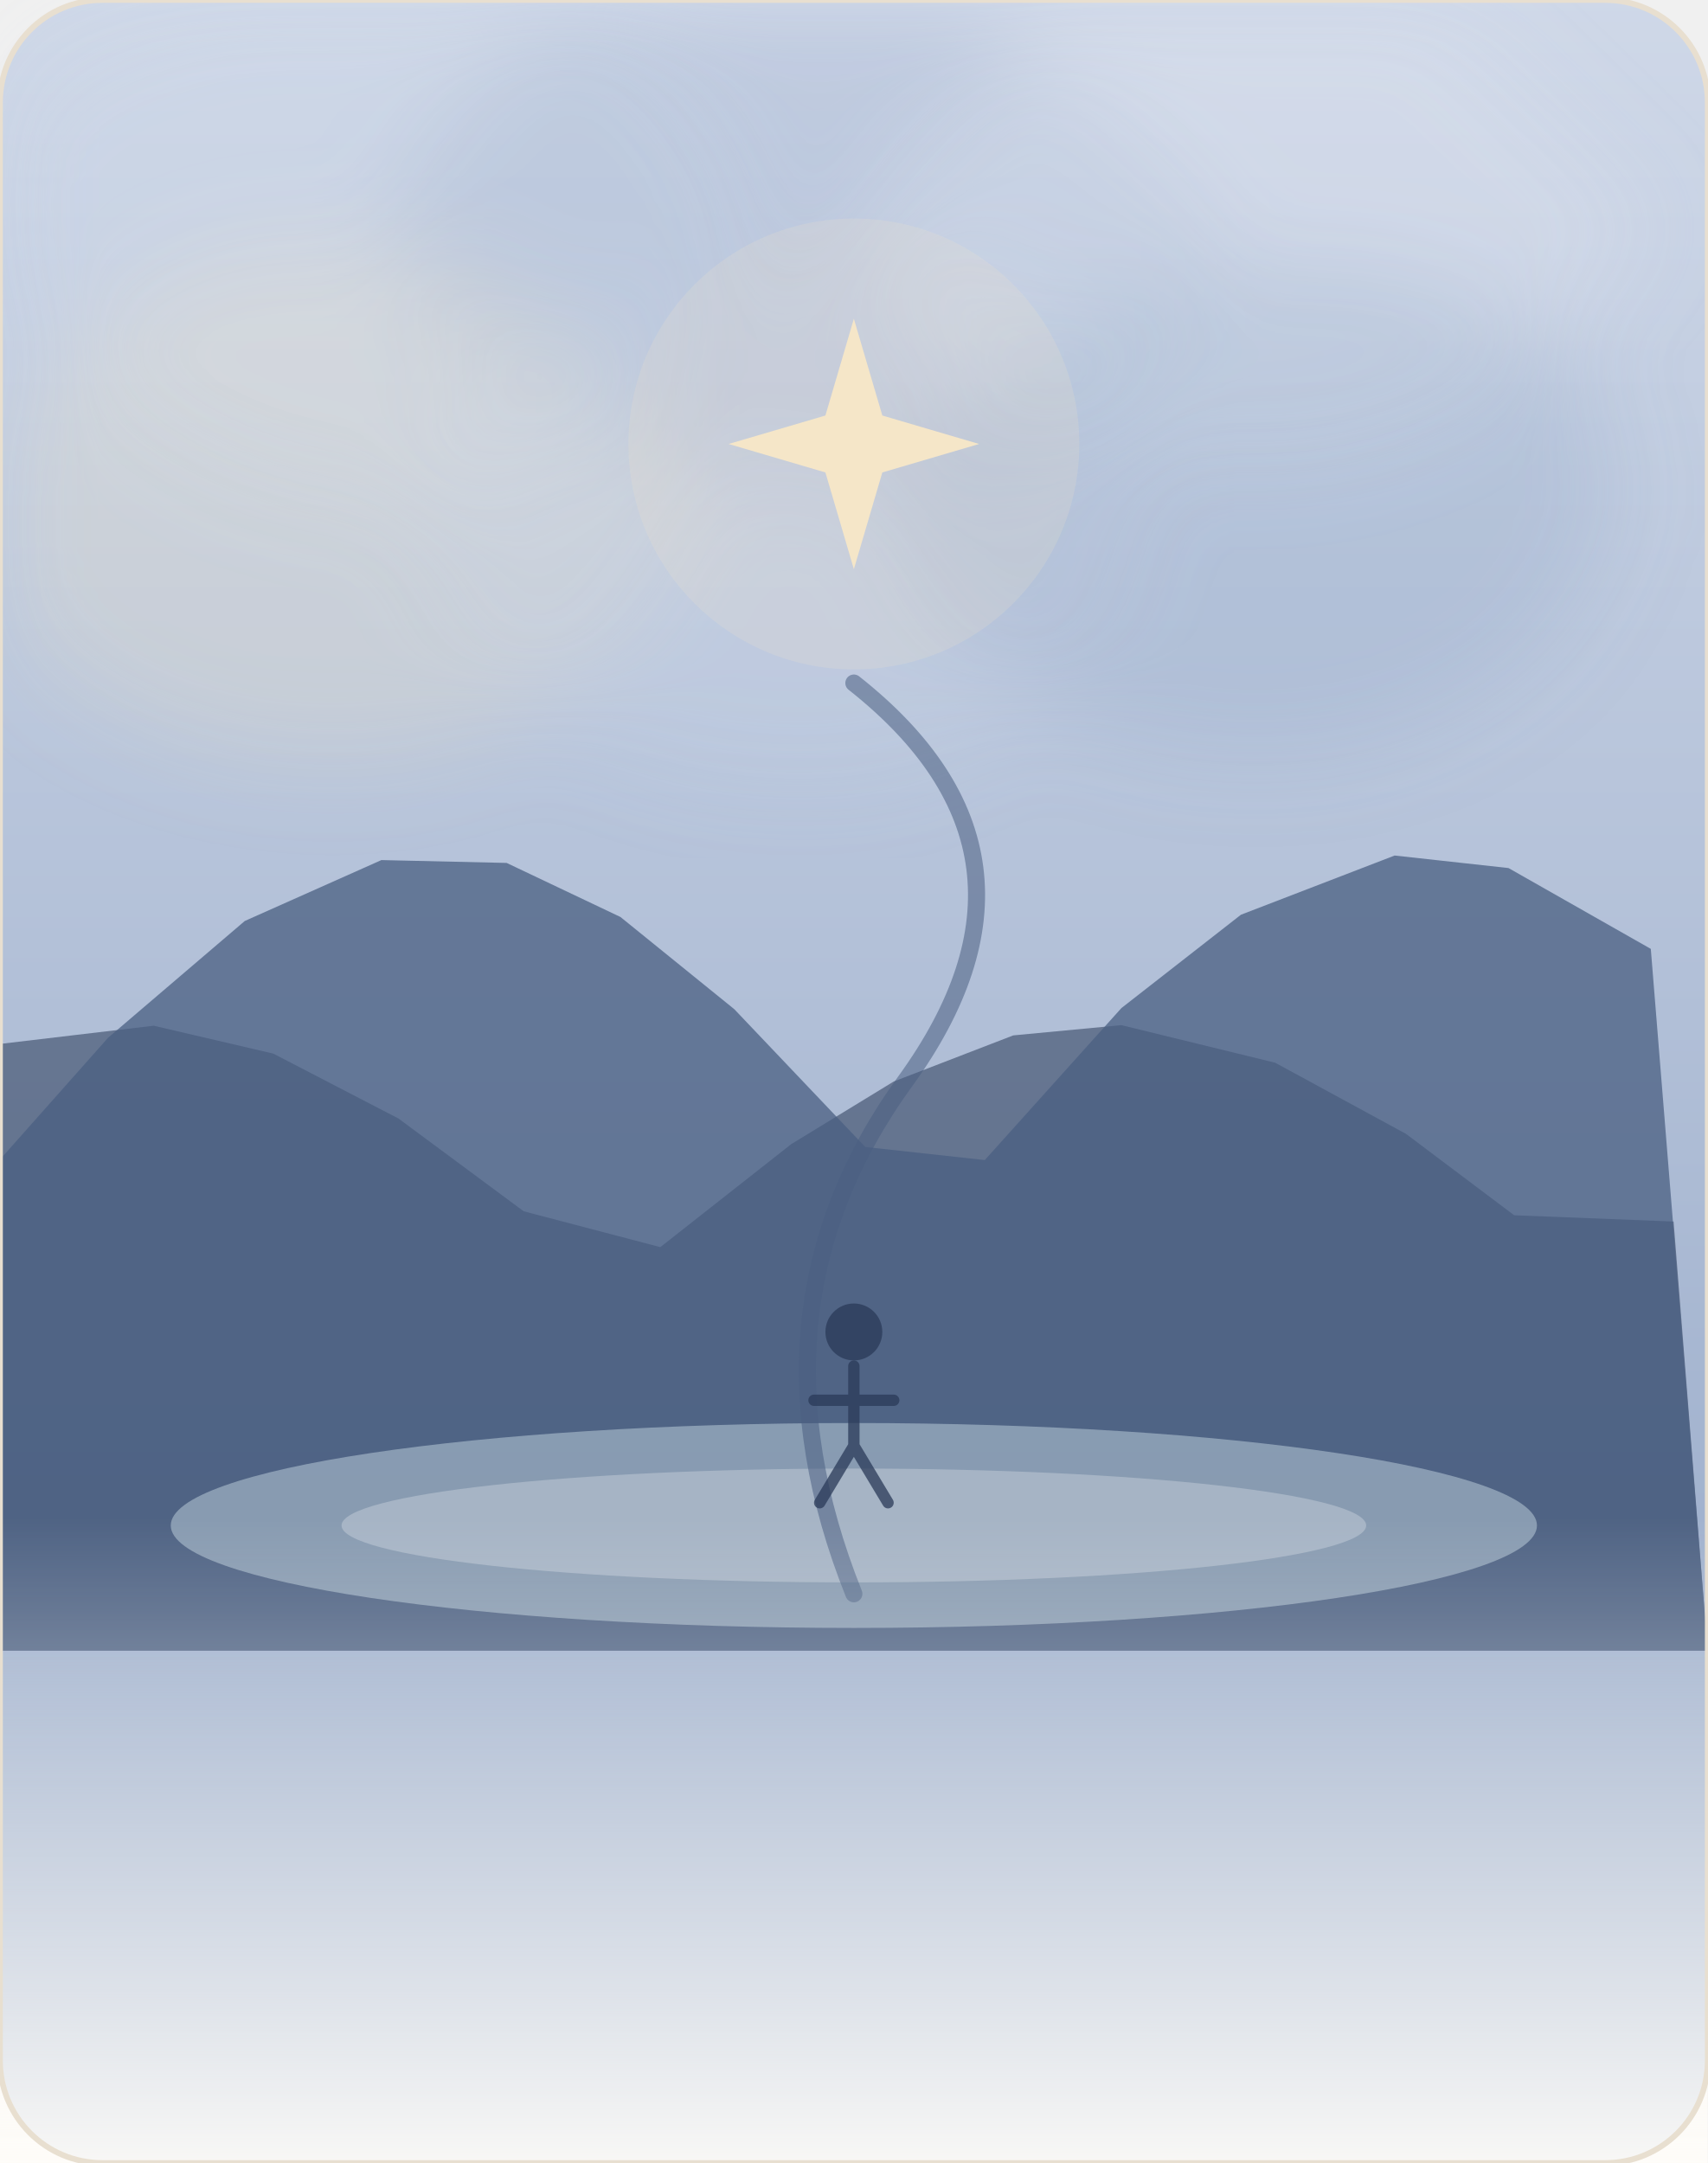
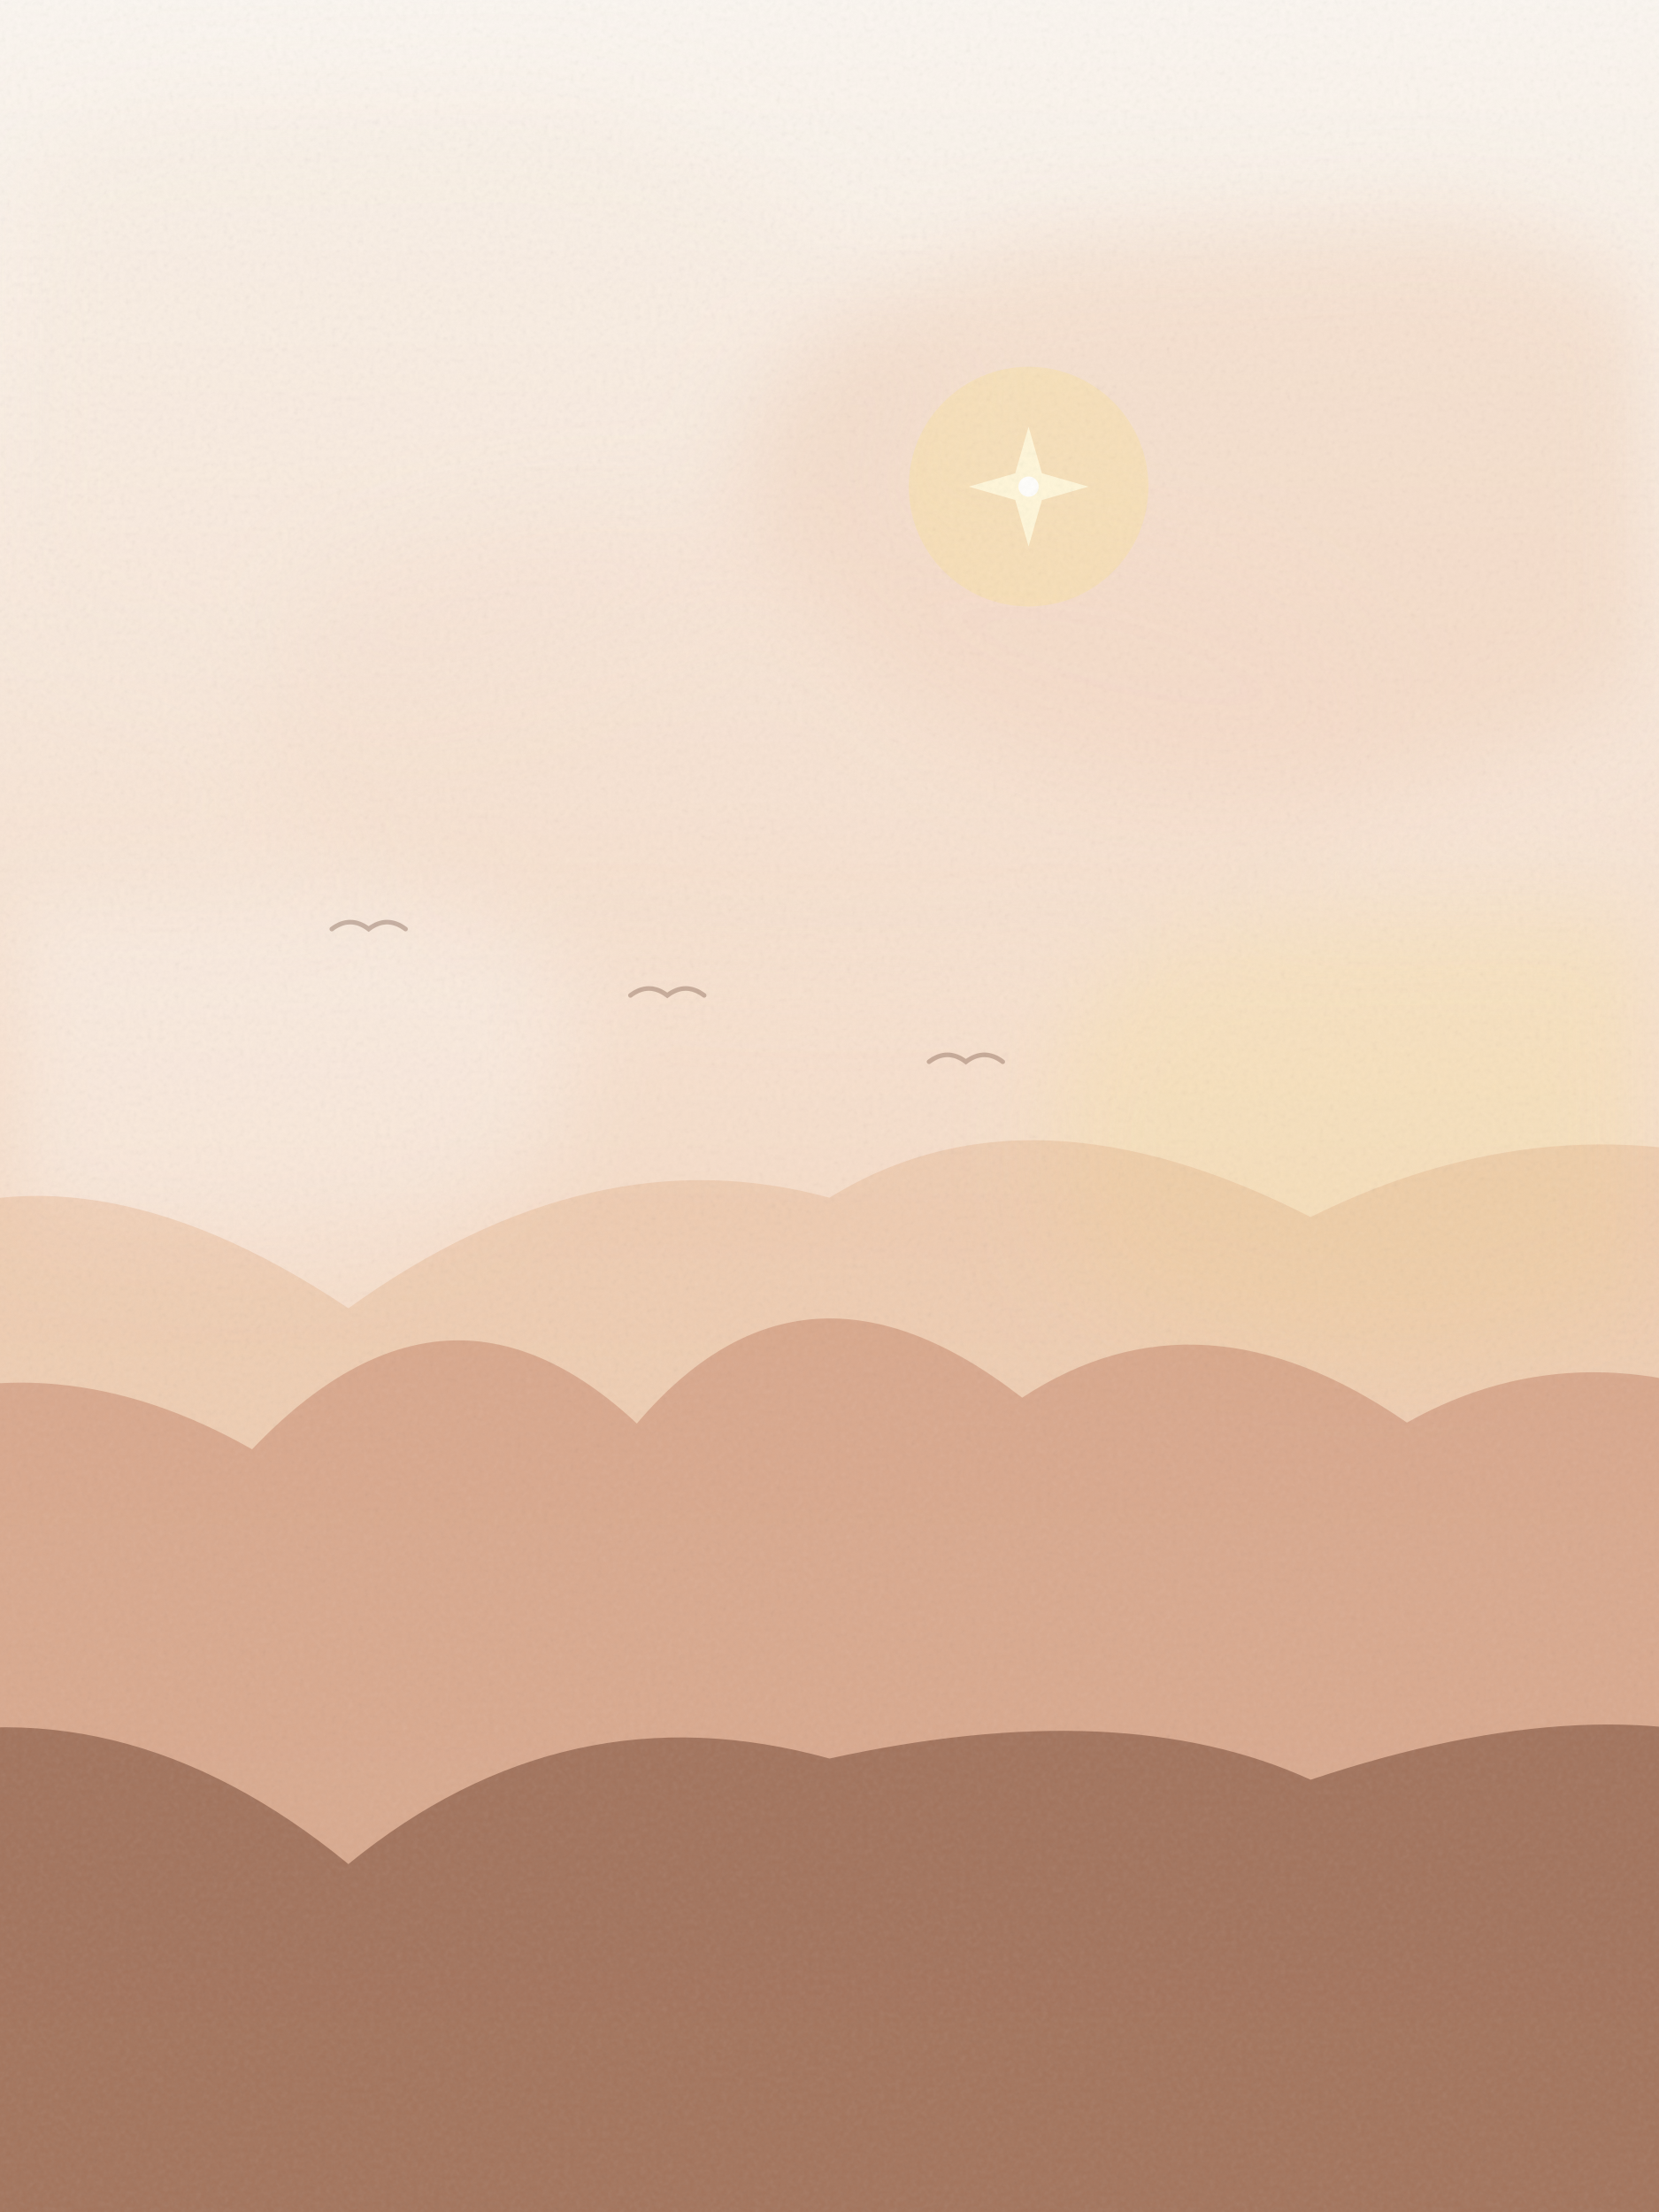
- <svg xmlns="http://www.w3.org/2000/svg" viewBox="0 0 300 380" width="300" height="380">
+ <svg xmlns="http://www.w3.org/2000/svg" viewBox="0 0 360 480" width="360" height="480">
  <defs>
-     <linearGradient id="skygrad" x1="0" y1="0" x2="0" y2="1">
-       <stop offset="0%" stop-color="#cfd8e8" />
-       <stop offset="100%" stop-color="#8fa3c4" />
+     <linearGradient id="g19sky" x1="0" y1="0" x2="0" y2="1">
+       <stop offset="0%" stop-color="#fbf6f0" />
+       <stop offset="55%" stop-color="#f6dcc8" />
+       <stop offset="100%" stop-color="#f8e8da" />
    </linearGradient>
-     <linearGradient id="paper" x1="0" y1="0" x2="0" y2="1">
-       <stop offset="0%" stop-color="#fffdf9" stop-opacity="0" />
-       <stop offset="70%" stop-color="#fffdf9" stop-opacity="0" />
-       <stop offset="100%" stop-color="#fffdf9" stop-opacity="0.95" />
-     </linearGradient>
-     <filter id="soft">
-       <feGaussianBlur stdDeviation="8" />
+     <filter id="g19soft" x="-30%" y="-30%" width="160%" height="160%">
+       <feGaussianBlur stdDeviation="10" />
+     </filter>
+     <filter id="g19grain" x="0" y="0" width="100%" height="100%">
+       <feTurbulence type="fractalNoise" baseFrequency="0.85" numOctaves="2" seed="19" />
+       <feColorMatrix type="saturate" values="0" />
+       <feComponentTransfer>
+         <feFuncA type="linear" slope="0.18" />
+       </feComponentTransfer>
    </filter>
  </defs>
-   <rect width="300" height="380" rx="18" fill="url(#skygrad)" />
-   <g filter="url(#soft)" opacity="0.9">
-     <path d="M 134.5 40.0 Q 134.5 40.0 122.4 53.0 Q 110.2 66.1 96.9 78.9 Q 83.5 91.7 61.6 88.2 Q 39.6 84.8 26.3 74.6 Q 13.1 64.3 3.7 52.2 Q -5.8 40.0 -0.3 25.8 Q 5.2 11.5 23.4 5.6 Q 41.6 -0.4 61.9 -4.6 Q 82.2 -8.8 100.1 0.5 Q 118.1 9.9 126.3 24.9 Z" fill="#cfd8e8" opacity="0.29" />
-     <path d="M 216.6 40.0 Q 216.6 40.0 208.6 55.7 Q 200.6 71.4 181.4 80.1 Q 162.2 88.8 141.0 86.5 Q 119.9 84.3 102.1 76.6 Q 84.3 68.9 73.8 54.5 Q 63.2 40.0 74.0 25.7 Q 84.7 11.3 100.9 0.4 Q 117.0 -10.6 138.9 -8.2 Q 160.9 -5.9 175.3 4.2 Q 189.7 14.2 203.1 27.1 Z" fill="#8fa3c4" opacity="0.239" />
-     <path d="M 291.9 40.0 Q 291.9 40.0 280.2 52.6 Q 268.5 65.2 253.4 72.6 Q 238.2 80.1 220.0 80.0 Q 201.9 79.9 182.6 74.7 Q 163.3 69.4 155.4 54.7 Q 147.6 40.0 159.9 27.6 Q 172.3 15.2 184.7 2.5 Q 197.1 -10.2 219.6 -9.3 Q 242.0 -8.3 254.5 3.6 Q 267.0 15.6 279.4 27.8 Z" fill="#e4e8f0" opacity="0.296" />
-     <path d="M 123.8 90.0 Q 123.8 90.0 116.0 102.5 Q 108.2 115.0 94.0 124.1 Q 79.7 133.2 59.9 133.4 Q 40.1 133.7 23.2 125.8 Q 6.2 117.9 0.1 104.0 Q -6.1 90.0 1.2 76.6 Q 8.4 63.2 23.0 52.0 Q 37.6 40.8 59.3 42.3 Q 81.0 43.9 95.1 54.2 Q 109.2 64.4 116.5 77.2 Z" fill="#f5e6c8" opacity="0.255" />
-     <path d="M 201.0 90.0 Q 201.0 90.0 196.5 103.5 Q 192.0 117.0 176.5 126.7 Q 161.1 136.4 140.1 136.2 Q 119.1 136.0 101.8 127.4 Q 84.5 118.8 77.3 104.4 Q 70.1 90.0 77.4 75.7 Q 84.8 61.3 103.4 56.0 Q 122.1 50.7 142.4 45.3 Q 162.7 40.0 180.7 49.8 Q 198.7 59.5 199.8 74.8 Z" fill="#cfd8e8" opacity="0.222" />
-     <path d="M 284.1 90.0 Q 284.1 90.0 277.4 103.2 Q 270.7 116.3 255.0 124.2 Q 239.2 132.2 220.1 132.0 Q 201.0 131.9 185.1 124.1 Q 169.3 116.3 160.5 103.1 Q 151.7 90.0 162.6 77.9 Q 173.5 65.9 187.4 57.4 Q 201.4 49.0 221.0 46.9 Q 240.6 44.7 259.4 52.3 Q 278.2 59.8 281.1 74.9 Z" fill="#8fa3c4" opacity="0.254" />
+   <rect width="360" height="480" fill="url(#g19sky)" />
+   <g filter="url(#g19soft)">
+     <path d="M 120.6 21.6 Q 77.1 9.0 120.6 21.6 Q 164.0 34.2 192.7 60.3 Q 221.4 86.4 187.0 111.2 Q 152.7 136.0 114.9 147.2 Q 77.1 158.4 37.4 145.7 Q -2.2 133.0 -19.9 109.7 Q -37.6 86.4 -24.6 62.2 Q -11.6 37.9 32.7 23.5 Z" fill="#f8e8da" opacity="0.30" />
+     <path d="M 313.6 47.0 Q 272.2 41.1 313.6 47.0 Q 355.0 52.9 366.0 79.2 Q 376.9 105.6 365.9 131.5 Q 354.9 157.5 313.6 167.1 Q 272.2 176.6 236.8 168.4 Q 201.4 160.2 176.3 132.9 Q 151.3 105.6 167.3 84.1 Q 183.4 62.7 227.8 51.9 Z" fill="#f0cbb0" opacity="0.40" />
+     <path d="M 231.0 114.2 Q 186.7 107.9 231.0 114.2 Q 275.2 120.6 292.7 141.9 Q 310.2 163.2 290.3 183.2 Q 270.4 203.3 228.5 208.1 Q 186.7 212.9 136.1 208.4 Q 85.6 203.9 67.5 183.6 Q 49.5 163.2 60.4 140.0 Q 71.4 116.7 129.0 112.3 Z" fill="#f6dcc8" opacity="0.33" />
+     <path d="M 78.6 194.2 Q 40.3 189.1 78.6 194.2 Q 116.9 199.4 122.3 214.9 Q 127.7 230.4 118.4 248.8 Q 109.1 267.2 74.7 271.1 Q 40.3 275.0 2.4 266.9 Q -35.5 258.8 -42.7 244.6 Q -49.9 230.4 -43.7 215.9 Q -37.4 201.3 1.5 195.2 Z" fill="#fff" opacity="0.29" />
+     <path d="M 338.5 197.5 Q 306.2 192.4 338.5 197.5 Q 370.8 202.6 378.3 221.3 Q 385.8 240.0 376.5 260.1 Q 367.2 280.2 336.7 290.2 Q 306.2 300.1 268.6 291.8 Q 231.0 283.4 229.0 261.7 Q 227.1 240.0 232.0 223.2 Q 236.8 206.5 271.5 199.5 Z" fill="#f8e0a0" opacity="0.36" />
  </g>
-   <path d="M 0,290 L 0,183.4 L 27,180.2 L 48,185.1 L 70,196.5 L 92,212.8 L 116,219.1 L 139,201.0 L 157,190.0 L 178,181.9 L 197,180.1 L 224,186.7 L 247,199.2 L 266,213.5 L 294,214.6 L 300,290 Z" fill="#2a3a58" opacity="0.55" />
-   <path d="M 0,290 L 0,203.7 L 19,182.3 L 43,161.8 L 67,151.1 L 89,151.6 L 109,161.1 L 129,177.3 L 152,201.5 L 173,203.8 L 197,177.1 L 218,160.7 L 245,150.3 L 265,152.5 L 290,166.7 L 300,290 Z" fill="#4a5f82" opacity="0.75" />
-   <ellipse cx="150" cy="268" rx="120" ry="18" fill="#cfe0e8" opacity="0.45" />
-   <ellipse cx="150" cy="268" rx="90" ry="10" fill="#ffffff" opacity="0.25" />
+   <circle cx="223.2" cy="105.6" r="26.0" fill="#f8e0a0" opacity="0.45" />
+   <polygon points="223.2,92.6 226.1,102.7 236.2,105.6 226.1,108.5 223.2,118.6 220.3,108.5 210.2,105.6 220.3,102.7" fill="#fff6d8" />
+   <circle cx="223.2" cy="105.6" r="2.2" fill="#fff" opacity="0.9" />
  <g>
-     <circle cx="150" cy="78" r="39.6" fill="#f5e6c8" opacity="0.18" />
-     <polygon points="150.0,56.0 155.0,73.0 172.0,78.0 155.0,83.0 150.0,100.0 145.0,83.0 128.0,78.0 145.0,73.0" fill="#f5e6c8" />
-     <path d="M 150 280 Q 130 230, 159 190 T 150 120" fill="none" stroke="#4a5f82" stroke-width="3" stroke-linecap="round" opacity="0.55" />
+     <path d="M -28.8 484.0 L -28.8 269.0 Q 16.5 244.3 75.6 283.9 Q 128.4 245.8 180.0 259.9 Q 223.5 233.0 284.4 264.1 Q 336.9 238.0 388.8 255.1 L 388.8 484.0 Z" fill="#e2b08a" opacity="0.38" />
+     <path d="M -28.8 484.0 L -28.8 306.7 Q 12.0 290.2 54.7 314.5 Q 96.8 270.2 138.2 308.9 Q 174.3 266.3 221.8 303.3 Q 260.6 277.8 305.3 308.7 Q 343.9 287.0 388.8 308.4 L 388.8 484.0 Z" fill="#c48468" opacity="0.5" />
+     <path d="M -28.8 484.0 L -28.8 379.2 Q 25.6 363.4 75.6 404.5 Q 122.9 365.8 180.0 381.6 Q 243.7 367.6 284.4 386.2 Q 347.9 365.0 388.8 381.3 L 388.8 484.0 Z" fill="#8d5e48" opacity="0.72" />
  </g>
-   <circle cx="150" cy="234" r="5" fill="#2a3a58" opacity="0.75" />
-   <path d="M 150 240 L 150 254 M 143 246 L 157 246 M 150 254 L 144 264 M 150 254 L 156 264" stroke="#2a3a58" stroke-width="2" stroke-linecap="round" opacity="0.75" fill="none" />
-   <rect width="300" height="380" fill="url(#paper)" />
-   <rect width="300" height="380" rx="18" fill="none" stroke="#e8dfd0" stroke-width="1" />
+   <path d="M 72.0 201.6 q 4 -3 8 0 q 4 -3 8 0" fill="none" stroke="#6a4634" stroke-width="1" opacity="0.35" stroke-linecap="round" />
+   <path d="M 136.8 216.0 q 4 -3 8 0 q 4 -3 8 0" fill="none" stroke="#6a4634" stroke-width="1" opacity="0.35" stroke-linecap="round" />
+   <path d="M 201.6 230.4 q 4 -3 8 0 q 4 -3 8 0" fill="none" stroke="#6a4634" stroke-width="1" opacity="0.35" stroke-linecap="round" />
+   <rect width="360" height="480" filter="url(#g19grain)" opacity="0.55" />
</svg>
